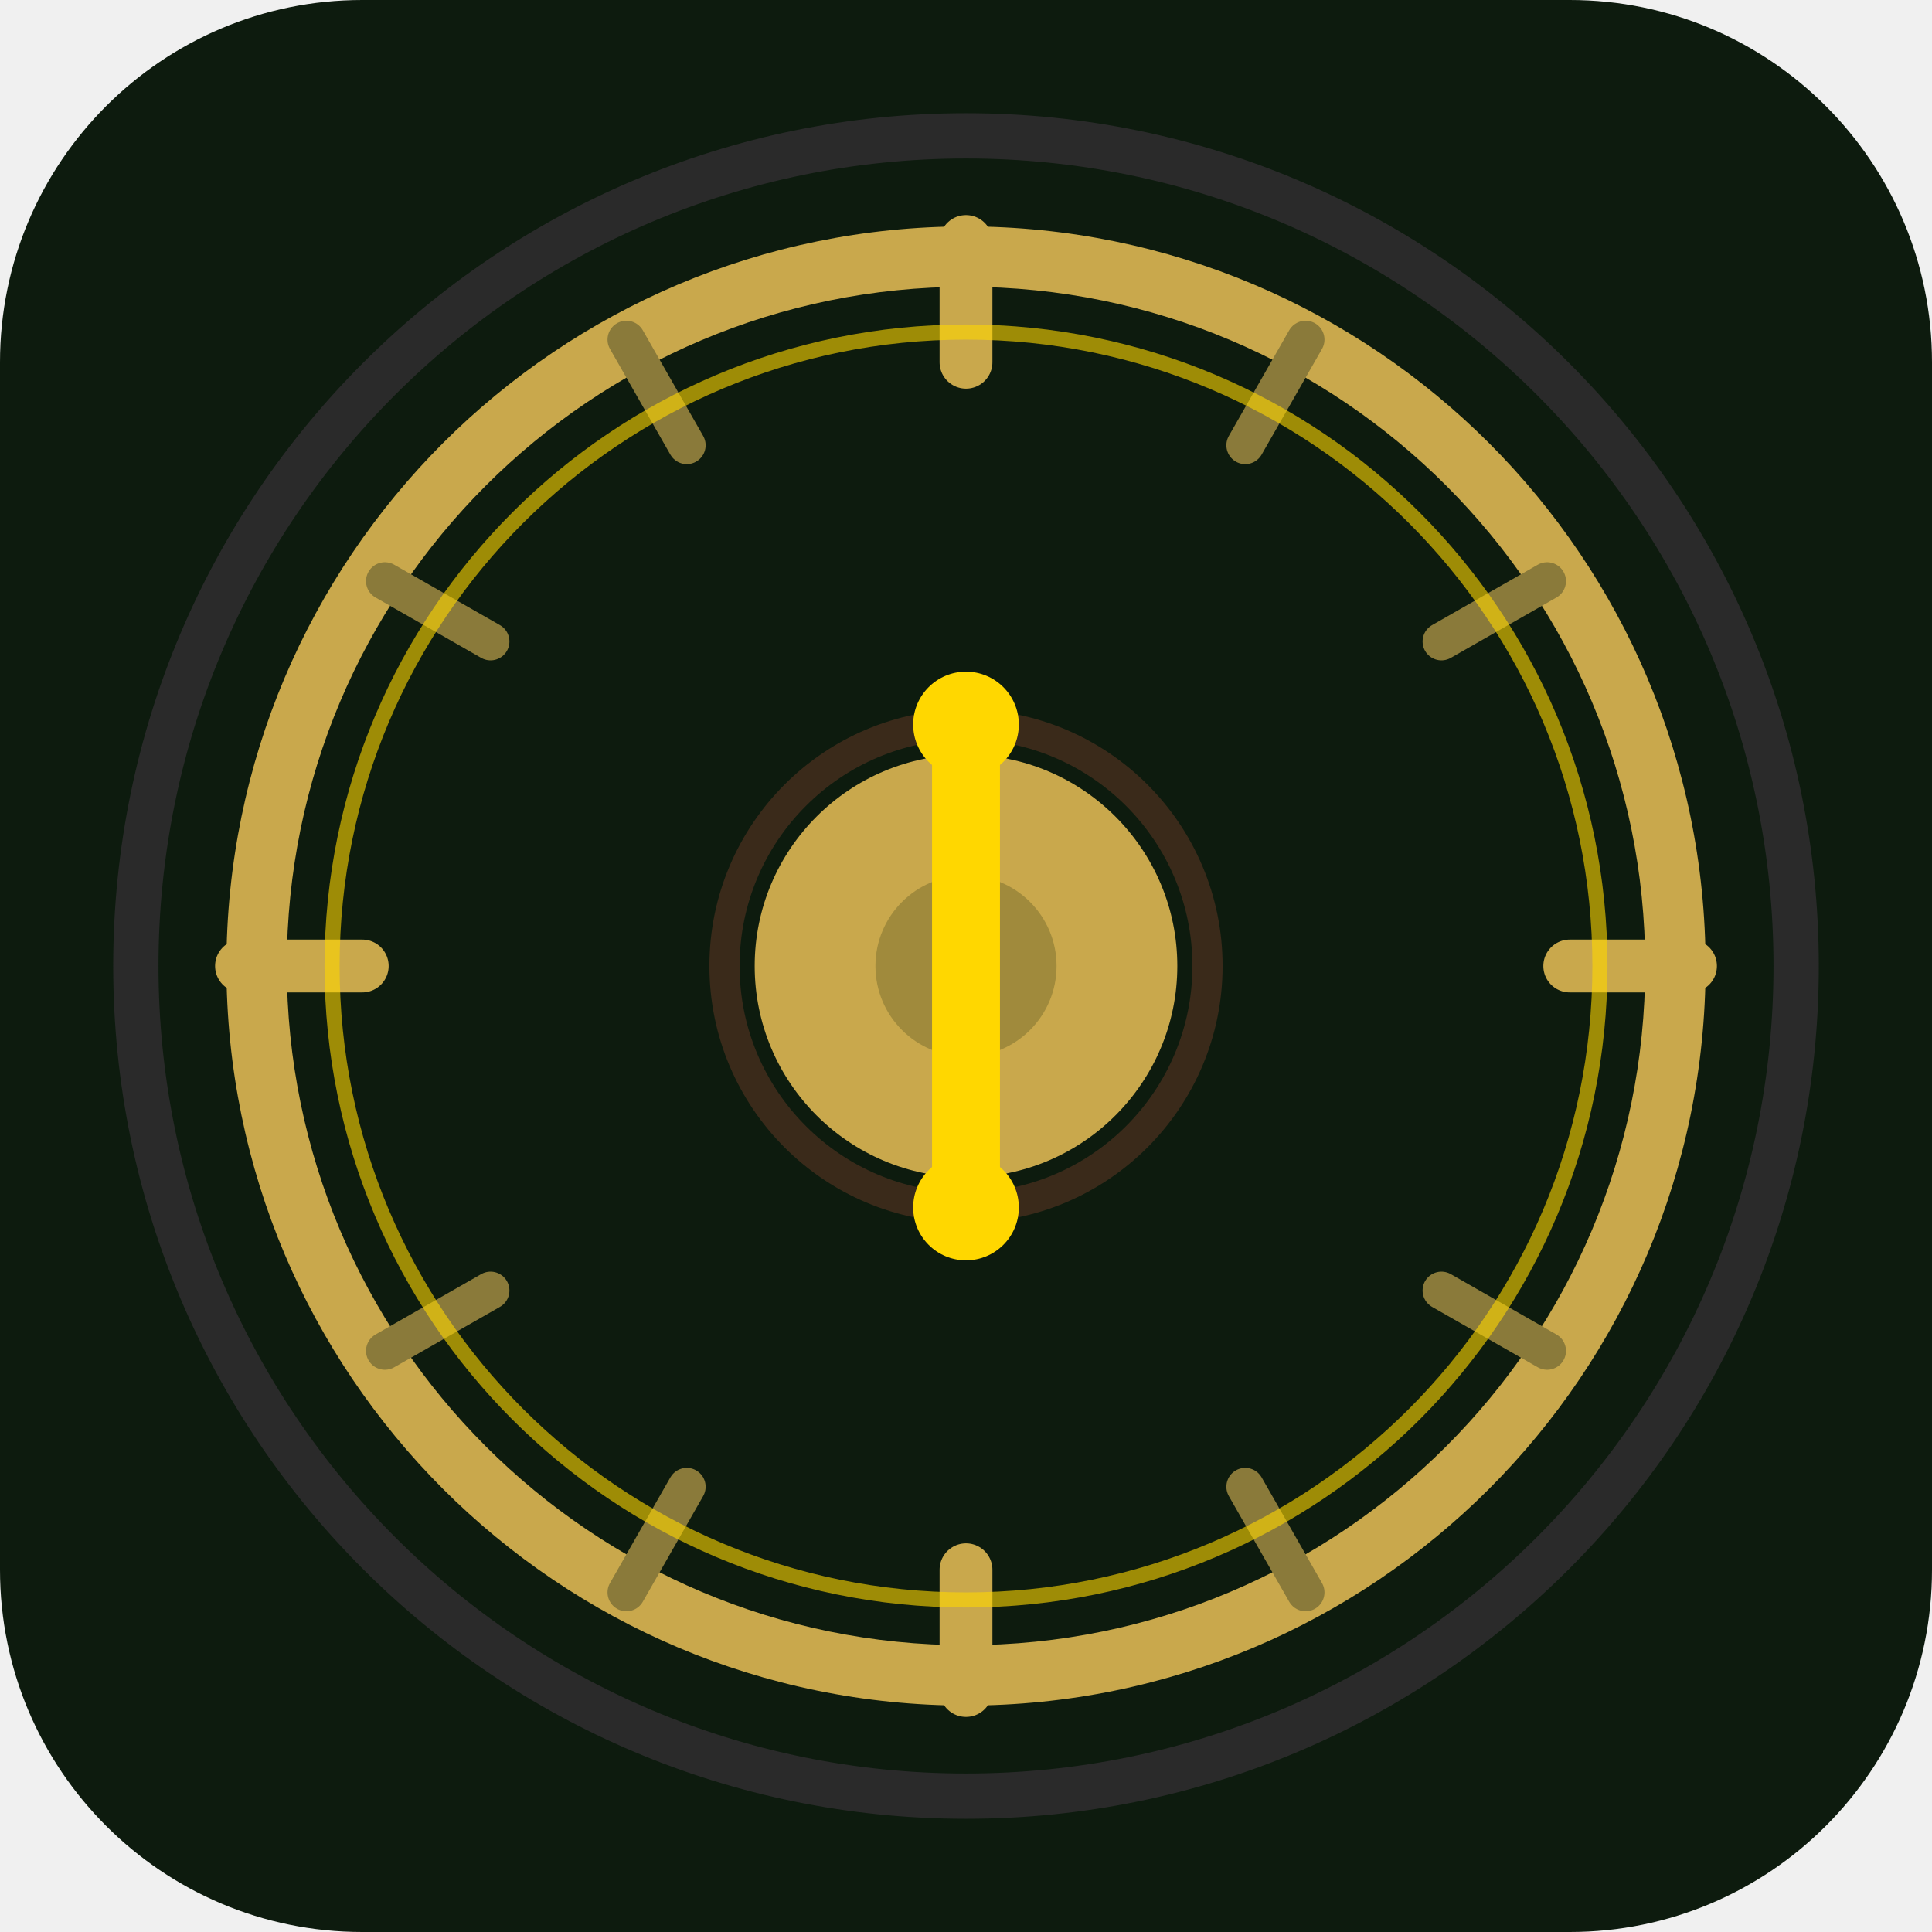
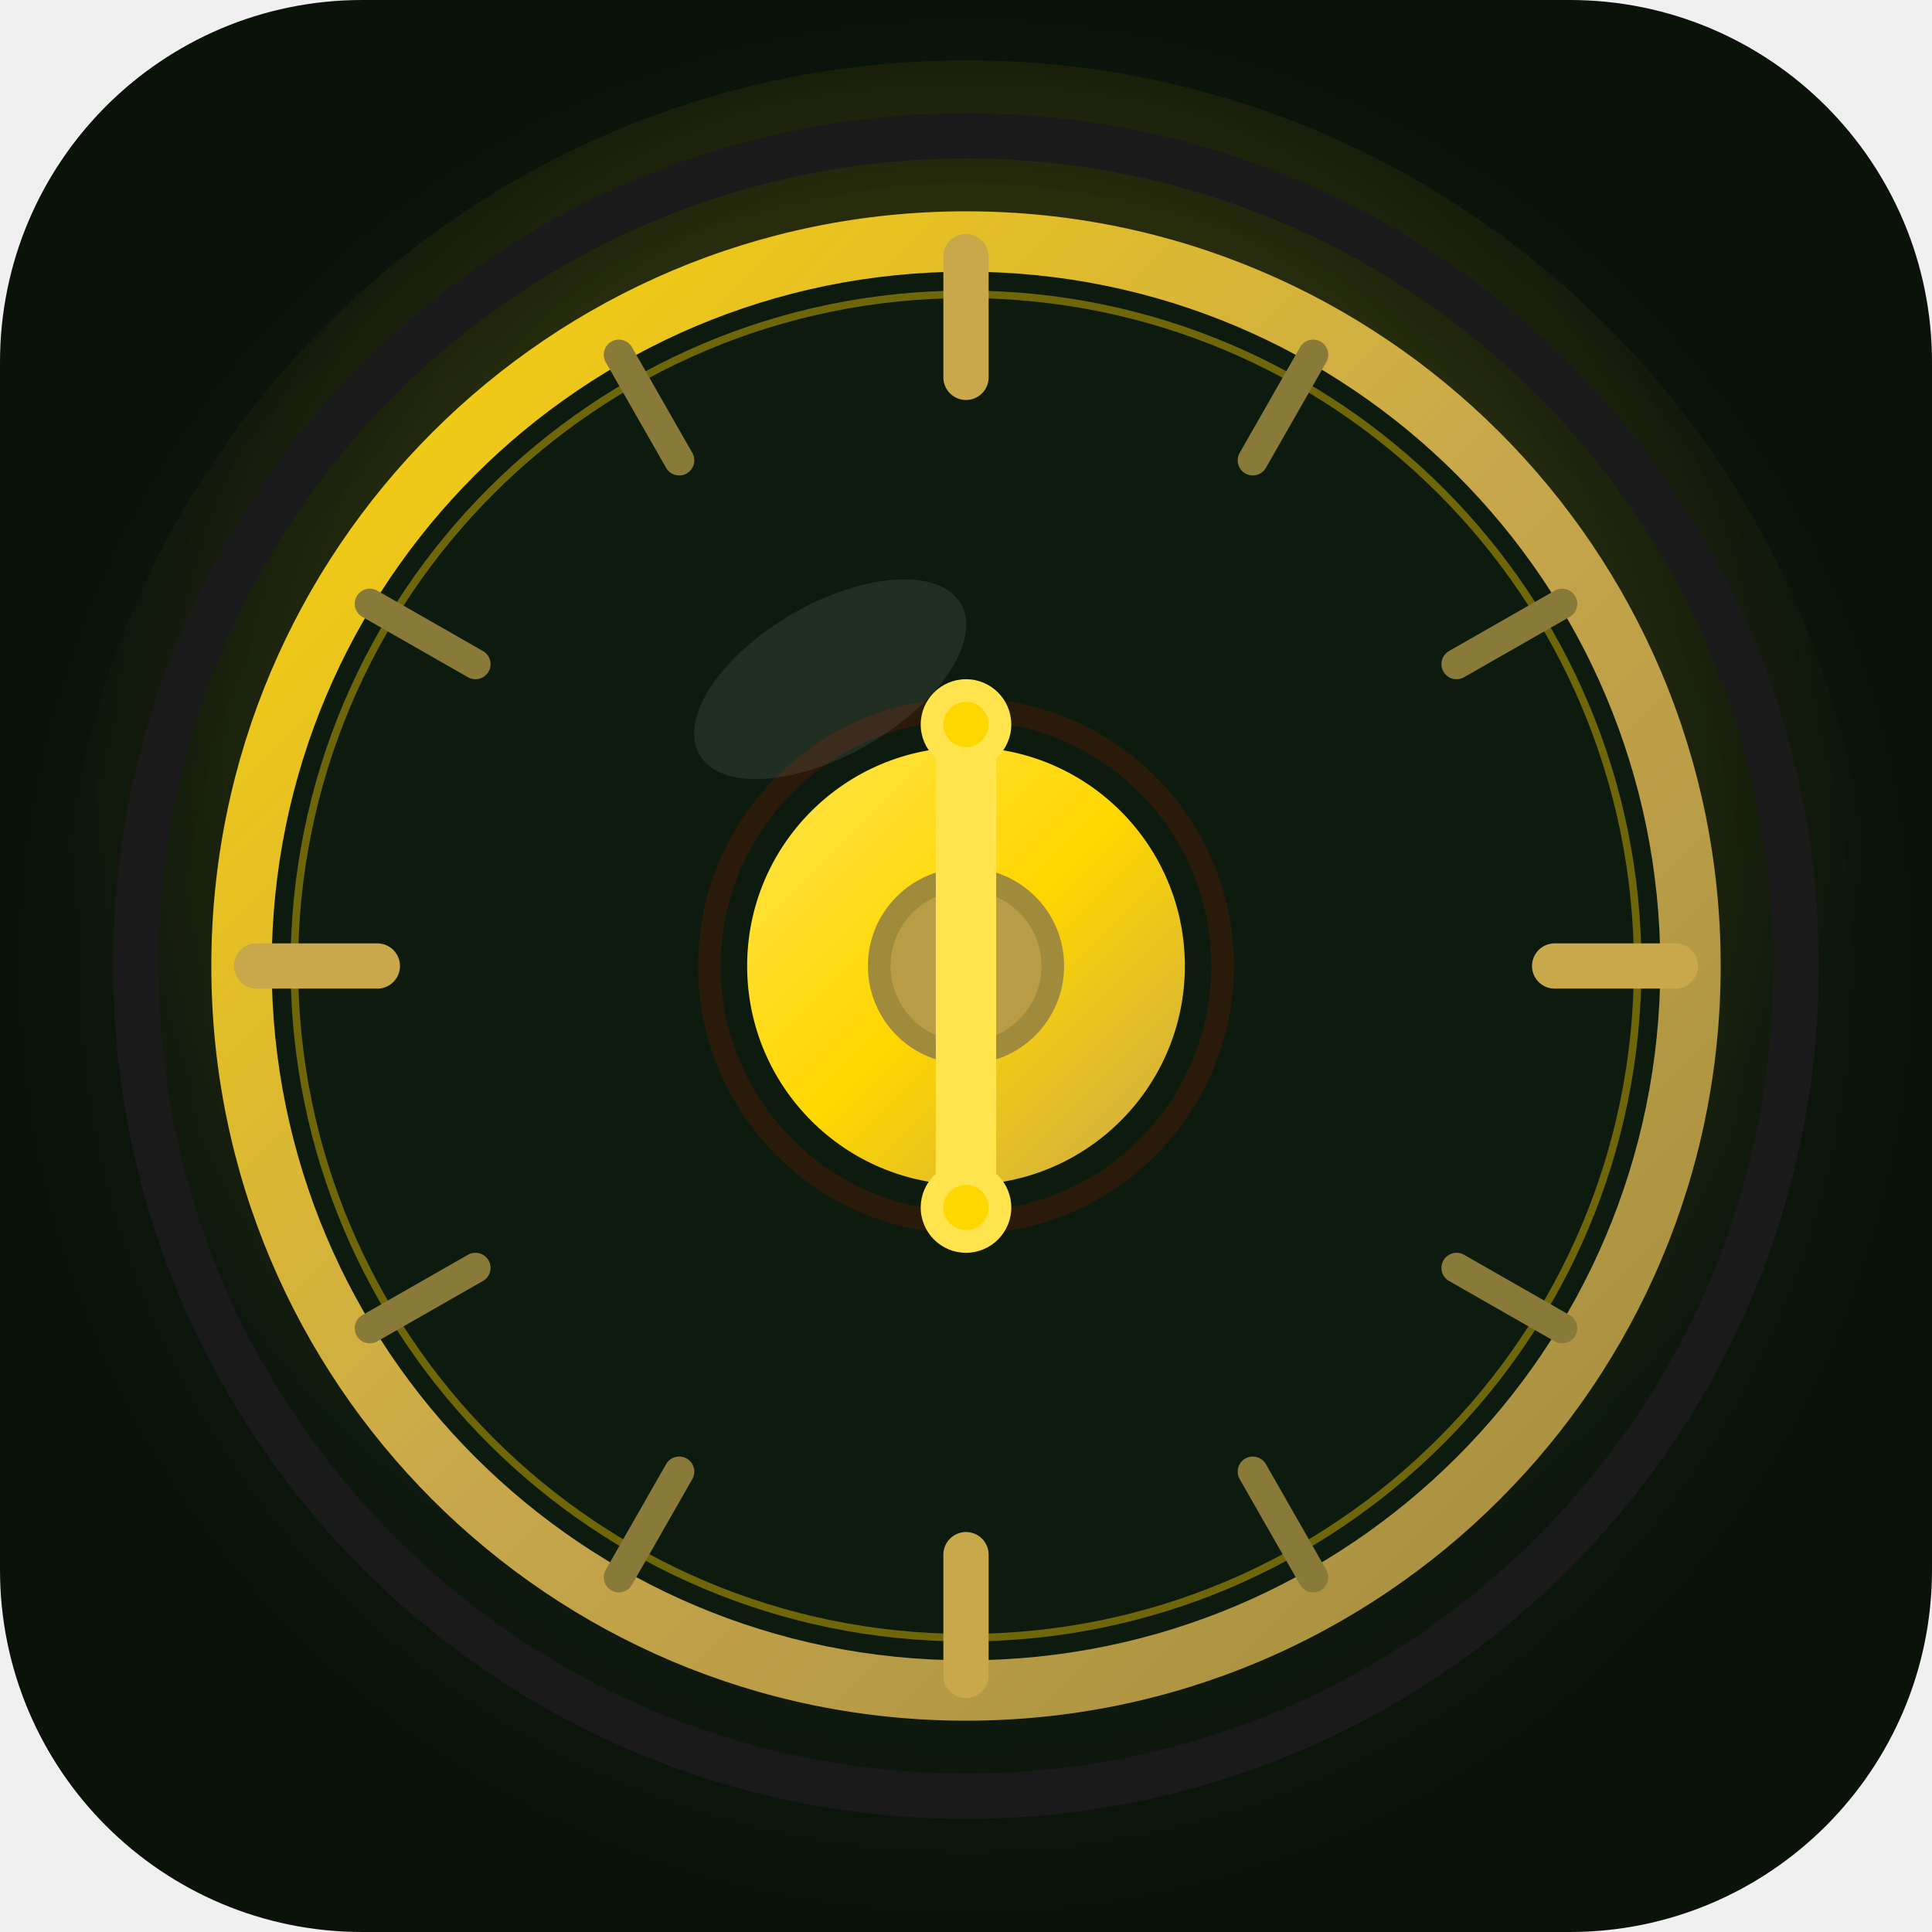
<svg xmlns="http://www.w3.org/2000/svg" viewBox="0 0 512 512">
-   <rect width="512" height="512" rx="96" fill="#0D1B0E" />
-   <circle cx="256" cy="256" r="220" stroke="#2A2A2A" stroke-width="12" fill="none" />
-   <circle cx="256" cy="256" r="196" fill="#C9A84C" />
-   <circle cx="256" cy="256" r="180" fill="#0D1B0E" />
+   <defs>
+     <radialGradient id="bg" cx="50%" cy="50%" r="50%">
+       <stop offset="0%" stop-color="#1a2e1a" />
+       <stop offset="100%" stop-color="#0a120a" />
+     </radialGradient>
+     <radialGradient id="glow" cx="50%" cy="40%" r="50%">
+       <stop offset="0%" stop-color="#FFD700" stop-opacity="0.3" />
+       <stop offset="100%" stop-color="#FFD700" stop-opacity="0" />
+     </radialGradient>
+     <linearGradient id="gold" x1="0%" y1="0%" x2="100%" y2="100%">
+       <stop offset="0%" stop-color="#FFD700" />
+       <stop offset="50%" stop-color="#C9A84C" />
+       <stop offset="100%" stop-color="#A08A3C" />
+     </linearGradient>
+     <linearGradient id="goldBright" x1="0%" y1="0%" x2="100%" y2="100%">
+       <stop offset="0%" stop-color="#FFE44D" />
+       <stop offset="50%" stop-color="#FFD700" />
+       <stop offset="100%" stop-color="#C9A84C" />
+     </linearGradient>
+   </defs>
+   <rect width="512" height="512" rx="96" fill="url(#bg)" />
+   <circle cx="256" cy="256" r="240" fill="url(#glow)" />
+   <circle cx="256" cy="256" r="220" fill="none" stroke="#1a1a1a" stroke-width="12" />
+   <circle cx="256" cy="256" r="200" fill="url(#gold)" />
+   <circle cx="256" cy="256" r="184" fill="#0D1B0E" />
+   <circle cx="256" cy="256" r="178" fill="none" stroke="#FFD700" stroke-width="2" opacity="0.4" />
  <g stroke-linecap="round">
-     <line x1="256" y1="64" x2="256" y2="96" stroke="#C9A84C" stroke-width="14" />
-     <line x1="346" y1="90" x2="330" y2="118" stroke="#8A7A3A" stroke-width="10" />
-     <line x1="410" y1="154" x2="382" y2="170" stroke="#8A7A3A" stroke-width="10" />
-     <line x1="448" y1="256" x2="416" y2="256" stroke="#C9A84C" stroke-width="14" />
-     <line x1="410" y1="358" x2="382" y2="342" stroke="#8A7A3A" stroke-width="10" />
-     <line x1="346" y1="422" x2="330" y2="394" stroke="#8A7A3A" stroke-width="10" />
-     <line x1="256" y1="448" x2="256" y2="416" stroke="#C9A84C" stroke-width="14" />
-     <line x1="166" y1="422" x2="182" y2="394" stroke="#8A7A3A" stroke-width="10" />
-     <line x1="102" y1="358" x2="130" y2="342" stroke="#8A7A3A" stroke-width="10" />
-     <line x1="64" y1="256" x2="96" y2="256" stroke="#C9A84C" stroke-width="14" />
-     <line x1="102" y1="154" x2="130" y2="170" stroke="#8A7A3A" stroke-width="10" />
-     <line x1="166" y1="90" x2="182" y2="118" stroke="#8A7A3A" stroke-width="10" />
+     <line x1="256" y1="68" x2="256" y2="100" stroke="#C9A84C" stroke-width="12" />
+     <line x1="348" y1="94" x2="332" y2="122" stroke="#8A7A3A" stroke-width="8" />
+     <line x1="414" y1="160" x2="386" y2="176" stroke="#8A7A3A" stroke-width="8" />
+     <line x1="444" y1="256" x2="412" y2="256" stroke="#C9A84C" stroke-width="12" />
+     <line x1="414" y1="352" x2="386" y2="336" stroke="#8A7A3A" stroke-width="8" />
+     <line x1="348" y1="418" x2="332" y2="390" stroke="#8A7A3A" stroke-width="8" />
+     <line x1="256" y1="444" x2="256" y2="412" stroke="#C9A84C" stroke-width="12" />
+     <line x1="164" y1="418" x2="180" y2="390" stroke="#8A7A3A" stroke-width="8" />
+     <line x1="98" y1="352" x2="126" y2="336" stroke="#8A7A3A" stroke-width="8" />
+     <line x1="68" y1="256" x2="100" y2="256" stroke="#C9A84C" stroke-width="12" />
+     <line x1="98" y1="160" x2="126" y2="176" stroke="#8A7A3A" stroke-width="8" />
+     <line x1="164" y1="94" x2="180" y2="122" stroke="#8A7A3A" stroke-width="8" />
  </g>
-   <circle cx="256" cy="256" r="168" stroke="#FFD700" stroke-width="4" fill="none" opacity="0.6" />
-   <circle cx="256" cy="256" r="64" stroke="#3A2A1A" stroke-width="8" fill="none" />
-   <circle cx="256" cy="256" r="56" fill="#C9A84C" />
-   <circle cx="256" cy="256" r="24" fill="#A08A3C" />
-   <line x1="256" y1="192" x2="256" y2="320" stroke="#FFD700" stroke-width="18" stroke-linecap="round" />
-   <circle cx="256" cy="192" r="14" fill="#FFD700" />
-   <circle cx="256" cy="320" r="14" fill="#FFD700" />
+   <circle cx="256" cy="256" r="68" fill="none" stroke="#2a1a0a" stroke-width="6" />
+   <circle cx="256" cy="256" r="58" fill="url(#goldBright)" />
+   <circle cx="256" cy="256" r="26" fill="#A08A3C" />
+   <circle cx="256" cy="256" r="20" fill="#C9A84C" opacity="0.6" />
+   <line x1="256" y1="192" x2="256" y2="320" stroke="#FFE44D" stroke-width="16" stroke-linecap="round" />
+   <circle cx="256" cy="192" r="12" fill="#FFE44D" />
+   <circle cx="256" cy="192" r="6" fill="#FFD700" />
+   <circle cx="256" cy="320" r="12" fill="#FFE44D" />
+   <circle cx="256" cy="320" r="6" fill="#FFD700" />
+   <ellipse cx="220" cy="180" rx="40" ry="20" fill="white" opacity="0.08" transform="rotate(-30 220 180)" />
</svg>
